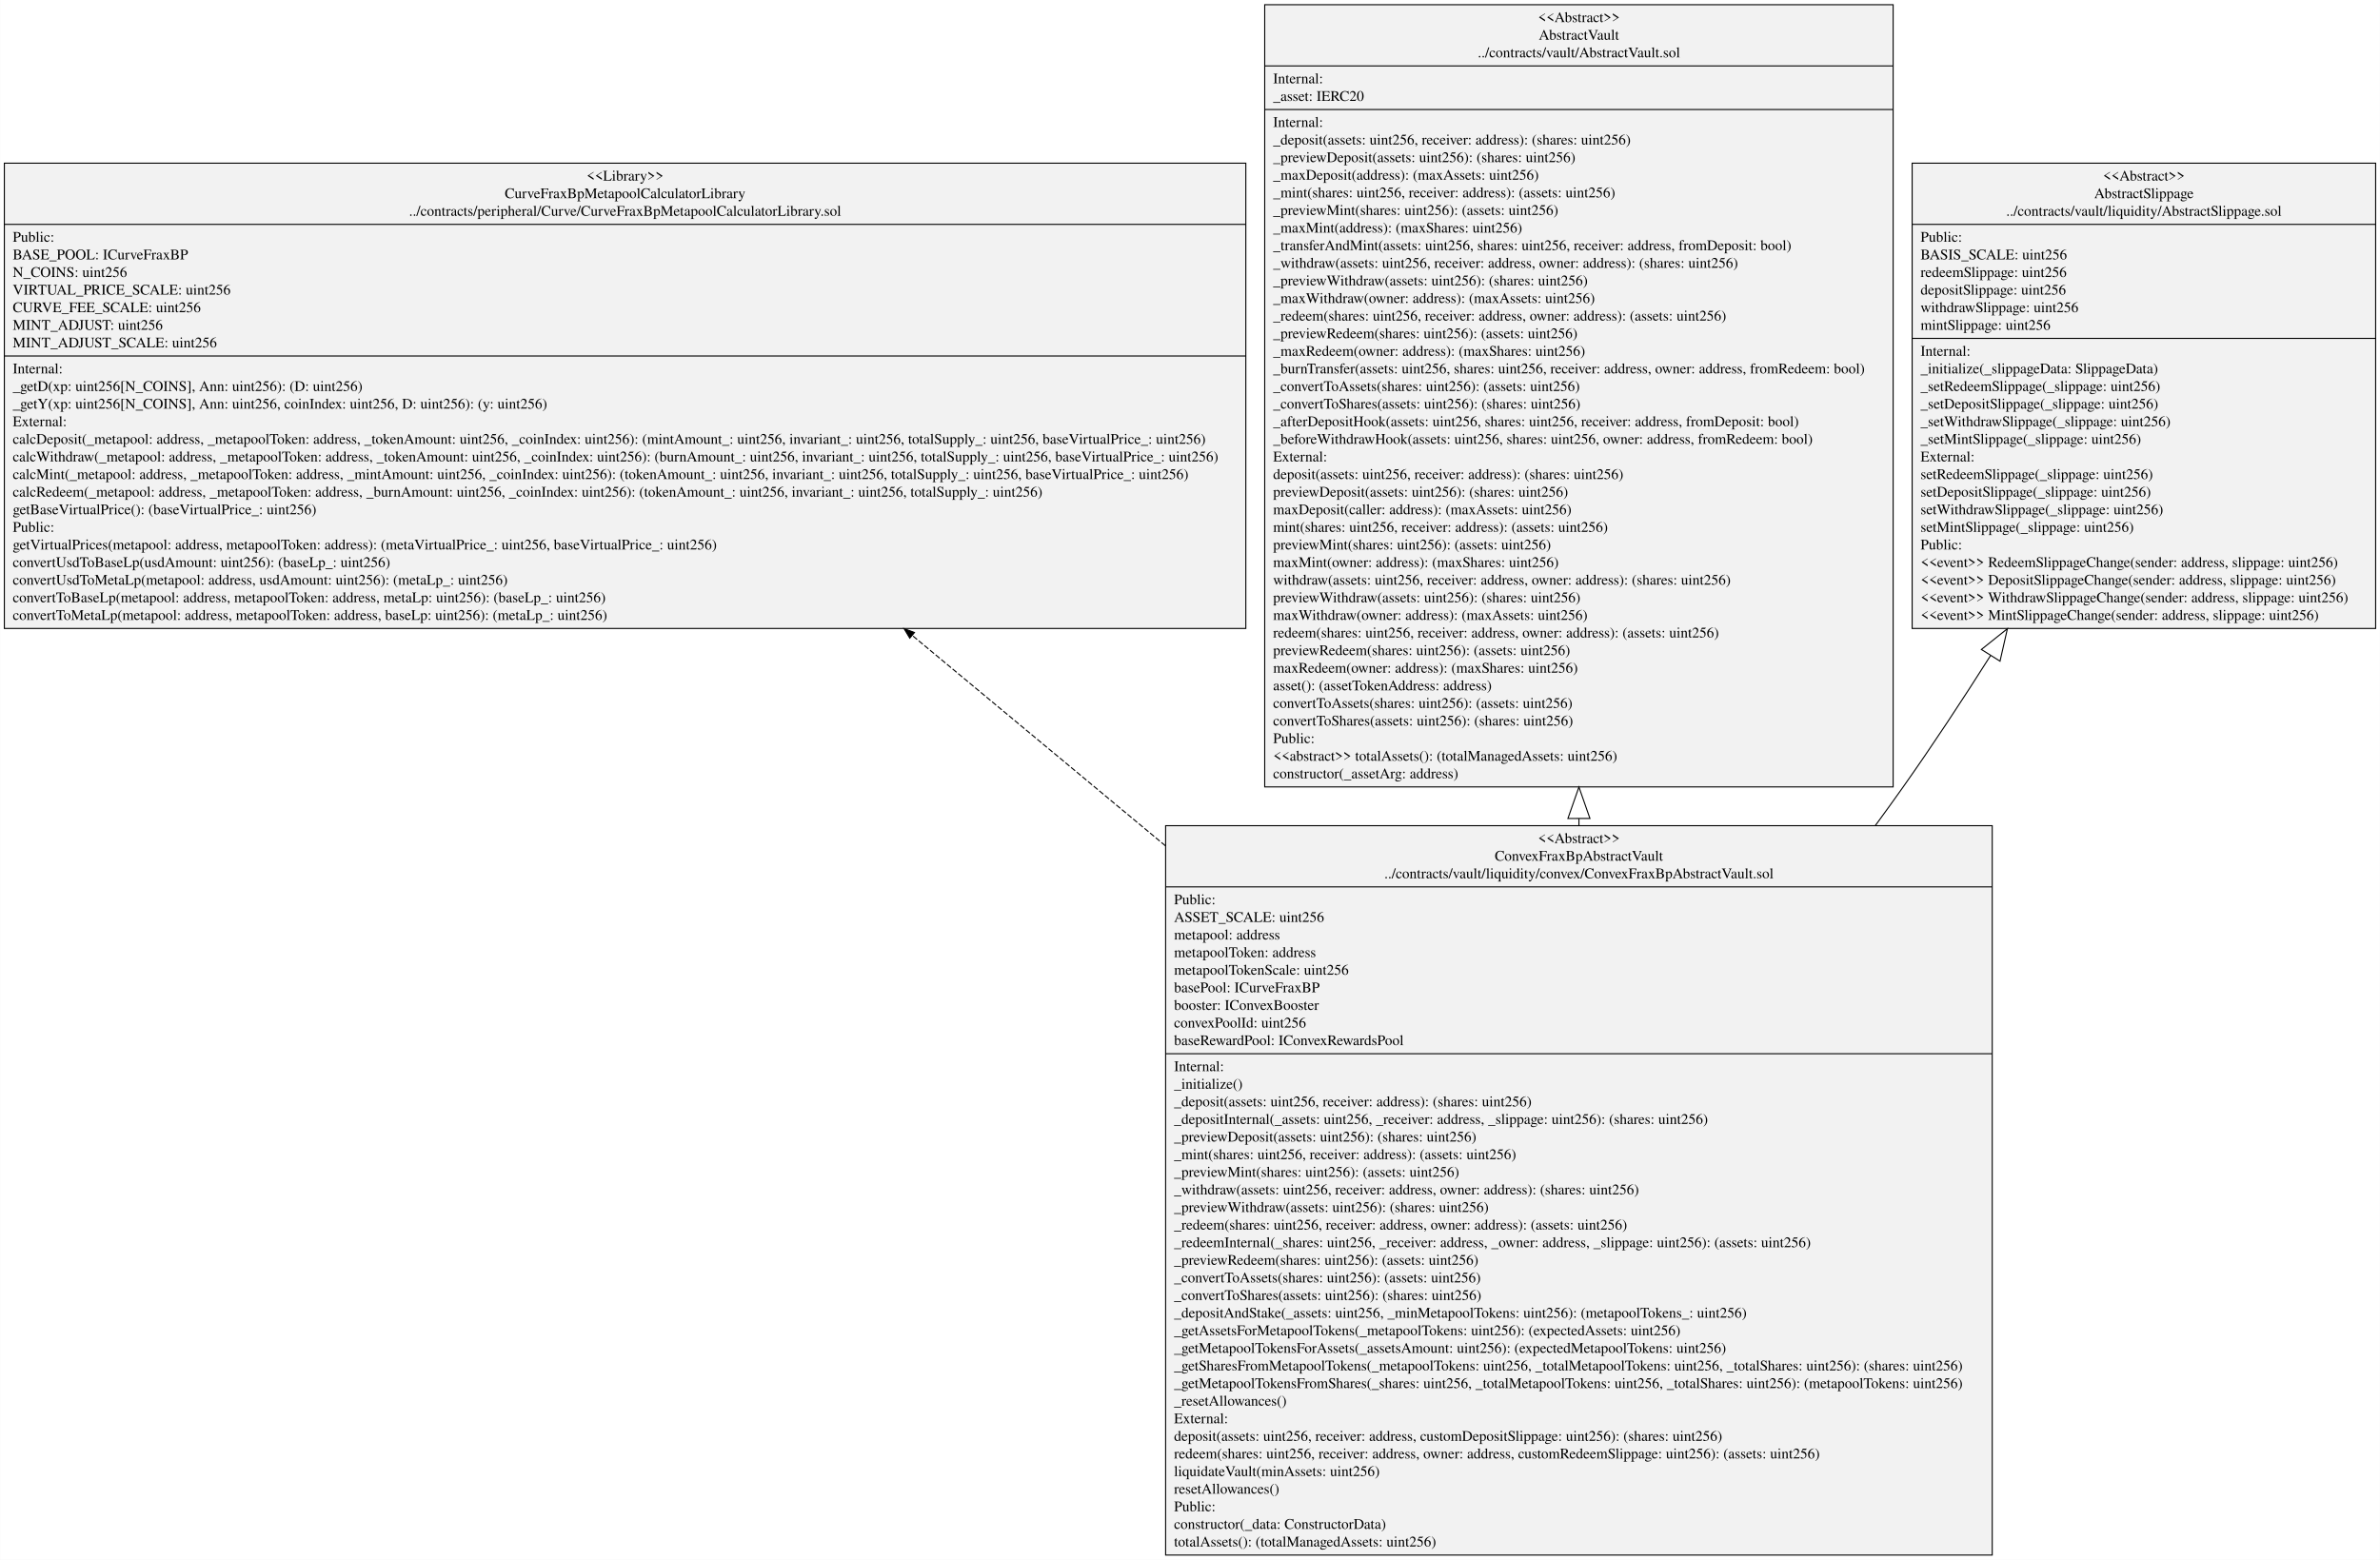
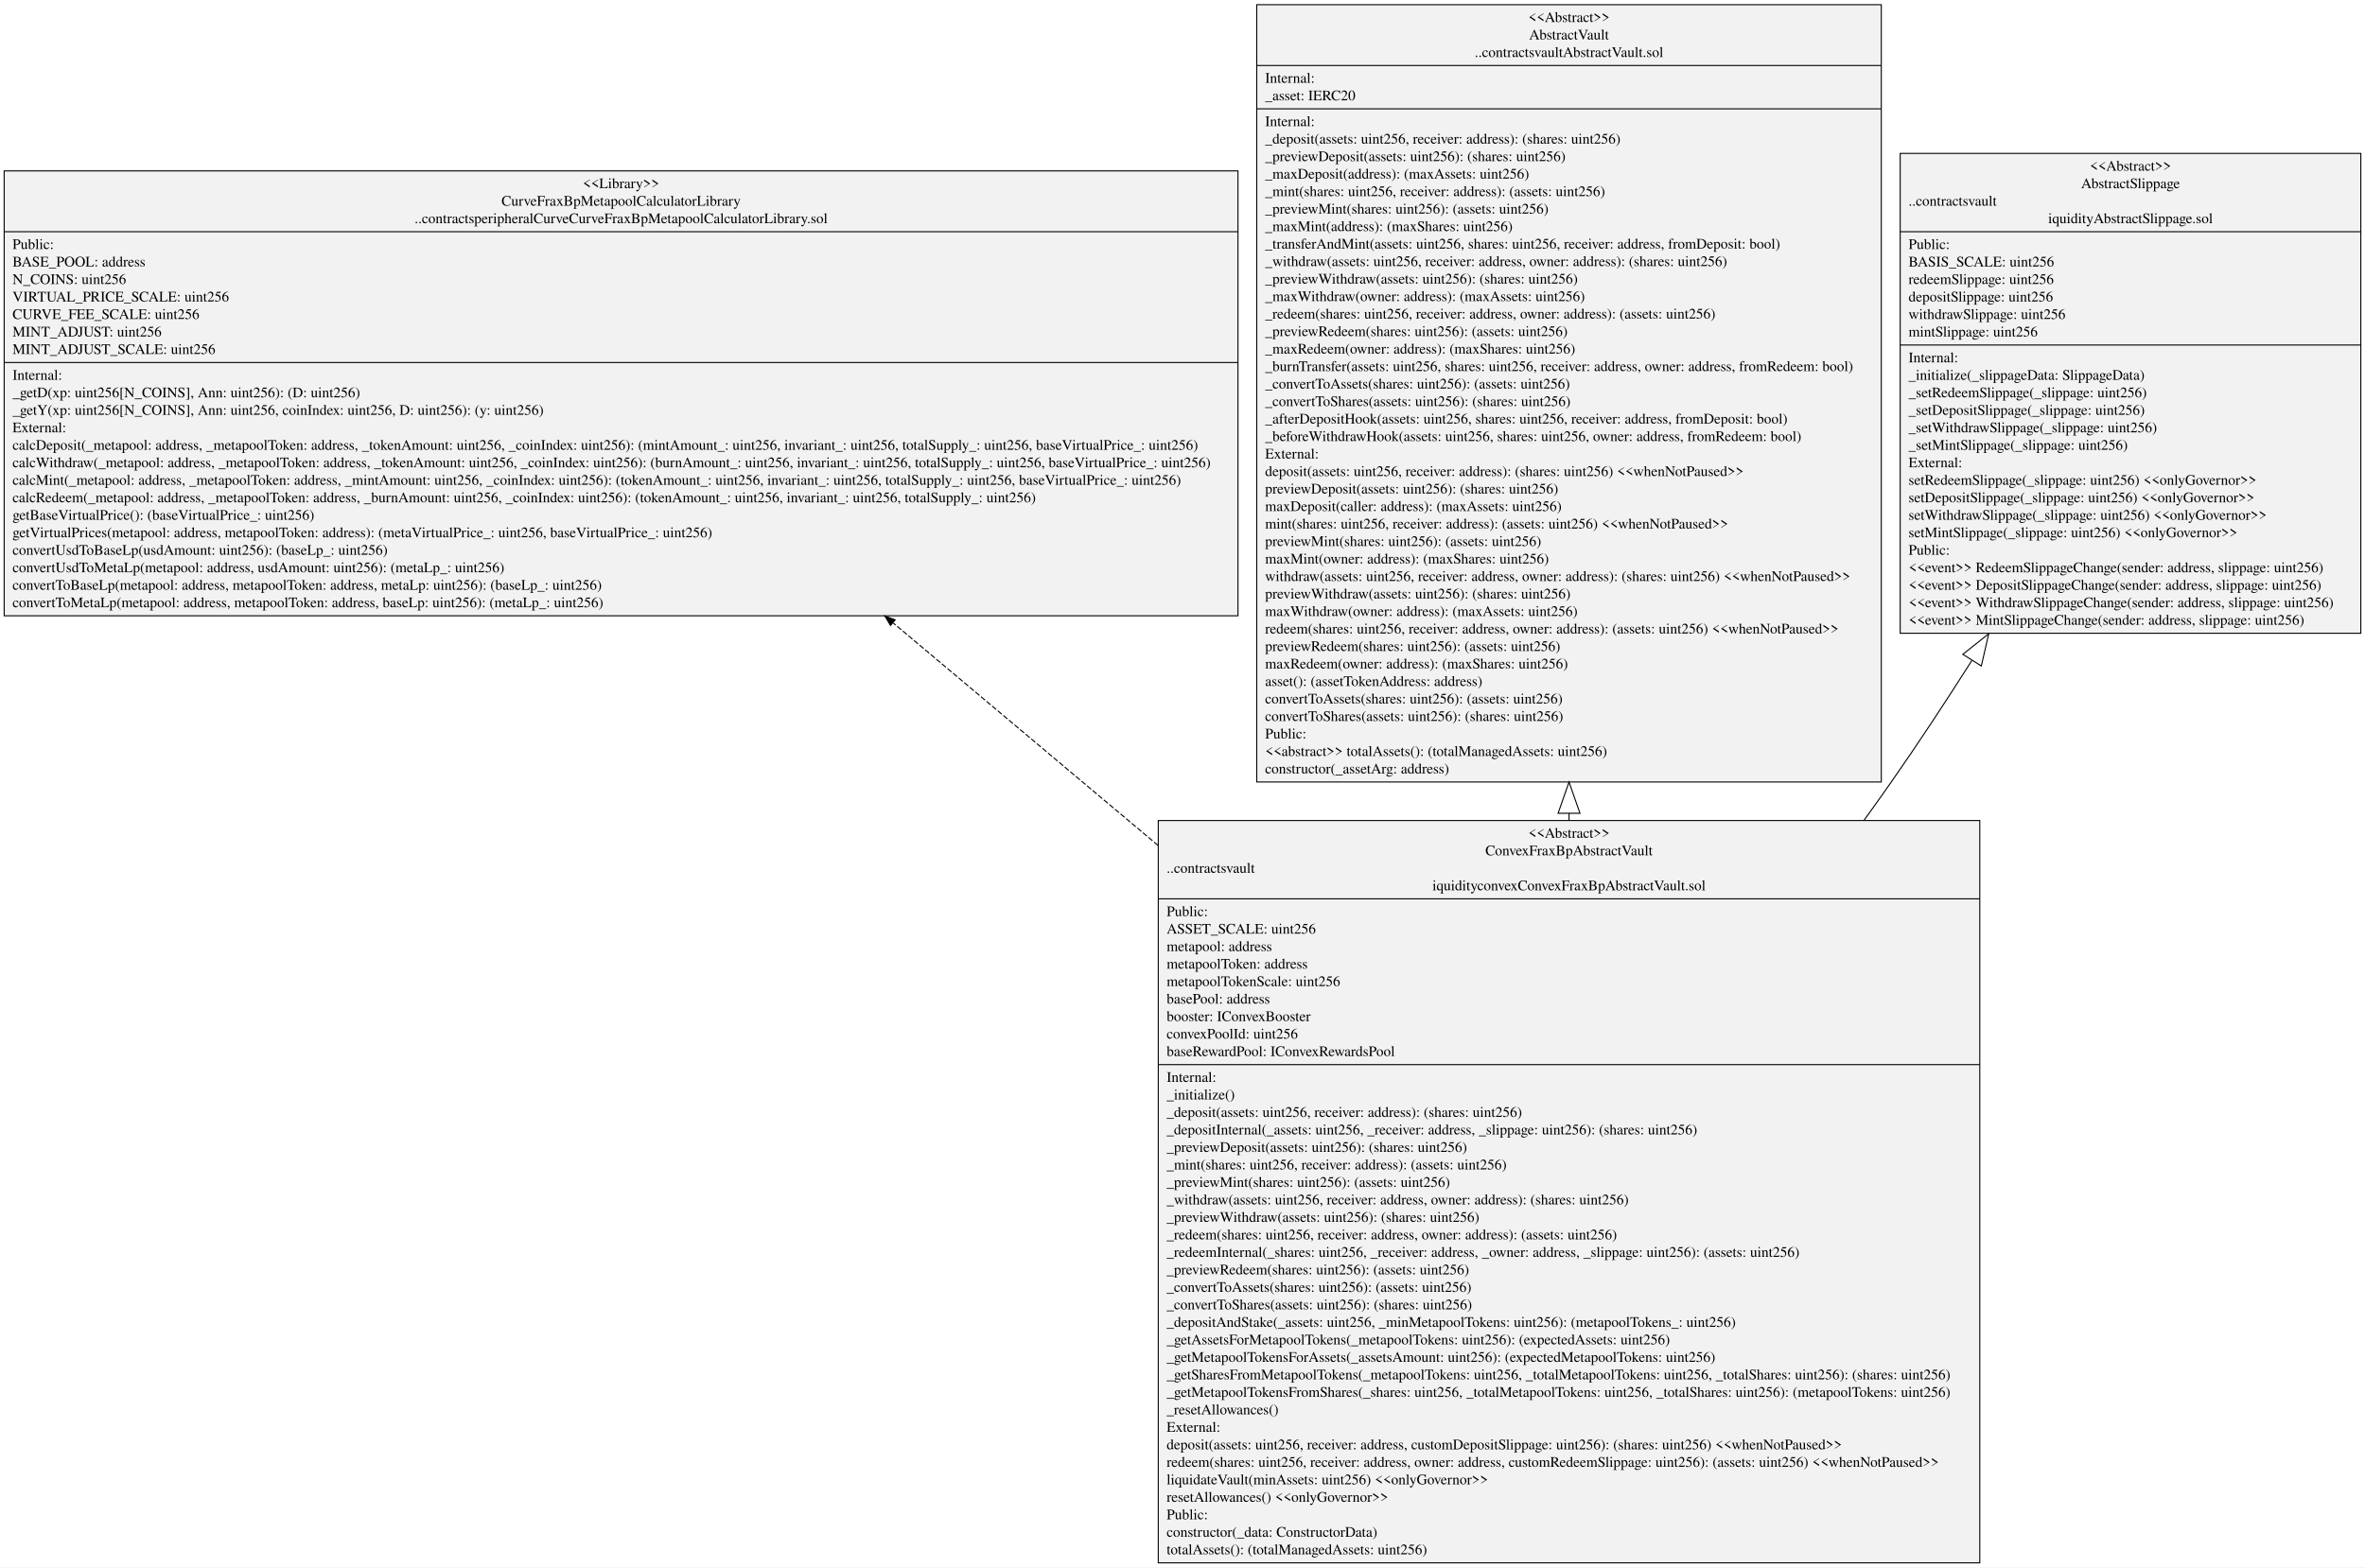
- <svg xmlns="http://www.w3.org/2000/svg" width="2270pt" height="1488pt" viewBox="0.00 0.00 2270.31 1488.40">
-   <g id="graph0" class="graph" transform="scale(1 1) rotate(0) translate(4 1484.4)">
-     <polygon fill="white" stroke="transparent" points="-4,4 -4,-1484.4 2266.31,-1484.4 2266.31,4 -4,4" />
+ <svg xmlns="http://www.w3.org/2000/svg" width="2270pt" height="1505pt" viewBox="0.00 0.00 2270.31 1505.20">
+   <g id="graph0" class="graph" transform="scale(1 1) rotate(0) translate(4 1501.2)">
+     <polygon fill="white" stroke="transparent" points="-4,4 -4,-1501.2 2266.31,-1501.2 2266.31,4 -4,4" />
    <g id="node1" class="node">
-       <polygon fill="#f2f2f2" stroke="black" points="0,-884.7 0,-1328.7 1184.41,-1328.7 1184.41,-884.7 0,-884.7" />
-       <text text-anchor="middle" x="592.21" y="-1312.1" font-family="Times,serif" font-size="14.00">&lt;&lt;Library&gt;&gt;</text>
-       <text text-anchor="middle" x="592.21" y="-1295.3" font-family="Times,serif" font-size="14.00">CurveFraxBpMetapoolCalculatorLibrary</text>
-       <text text-anchor="middle" x="592.21" y="-1278.5" font-family="Times,serif" font-size="14.00">../contracts/peripheral/Curve/CurveFraxBpMetapoolCalculatorLibrary.sol</text>
-       <polyline fill="none" stroke="black" points="0,-1270.3 1184.41,-1270.3 " />
-       <text text-anchor="start" x="8" y="-1253.7" font-family="Times,serif" font-size="14.00">Public:</text>
-       <text text-anchor="start" x="8" y="-1236.9" font-family="Times,serif" font-size="14.00">   BASE_POOL: ICurveFraxBP</text>
-       <text text-anchor="start" x="8" y="-1220.1" font-family="Times,serif" font-size="14.00">   N_COINS: uint256</text>
-       <text text-anchor="start" x="8" y="-1203.3" font-family="Times,serif" font-size="14.00">   VIRTUAL_PRICE_SCALE: uint256</text>
-       <text text-anchor="start" x="8" y="-1186.5" font-family="Times,serif" font-size="14.00">   CURVE_FEE_SCALE: uint256</text>
-       <text text-anchor="start" x="8" y="-1169.7" font-family="Times,serif" font-size="14.00">   MINT_ADJUST: uint256</text>
-       <text text-anchor="start" x="8" y="-1152.9" font-family="Times,serif" font-size="14.00">   MINT_ADJUST_SCALE: uint256</text>
-       <polyline fill="none" stroke="black" points="0,-1144.7 1184.41,-1144.7 " />
-       <text text-anchor="start" x="8" y="-1128.1" font-family="Times,serif" font-size="14.00">Internal:</text>
-       <text text-anchor="start" x="8" y="-1111.3" font-family="Times,serif" font-size="14.00">    _getD(xp: uint256[N_COINS], Ann: uint256): (D: uint256)</text>
-       <text text-anchor="start" x="8" y="-1094.5" font-family="Times,serif" font-size="14.00">    _getY(xp: uint256[N_COINS], Ann: uint256, coinIndex: uint256, D: uint256): (y: uint256)</text>
-       <text text-anchor="start" x="8" y="-1077.7" font-family="Times,serif" font-size="14.00">External:</text>
-       <text text-anchor="start" x="8" y="-1060.9" font-family="Times,serif" font-size="14.00">    calcDeposit(_metapool: address, _metapoolToken: address, _tokenAmount: uint256, _coinIndex: uint256): (mintAmount_: uint256, invariant_: uint256, totalSupply_: uint256, baseVirtualPrice_: uint256)</text>
-       <text text-anchor="start" x="8" y="-1044.1" font-family="Times,serif" font-size="14.00">    calcWithdraw(_metapool: address, _metapoolToken: address, _tokenAmount: uint256, _coinIndex: uint256): (burnAmount_: uint256, invariant_: uint256, totalSupply_: uint256, baseVirtualPrice_: uint256)</text>
-       <text text-anchor="start" x="8" y="-1027.3" font-family="Times,serif" font-size="14.00">    calcMint(_metapool: address, _metapoolToken: address, _mintAmount: uint256, _coinIndex: uint256): (tokenAmount_: uint256, invariant_: uint256, totalSupply_: uint256, baseVirtualPrice_: uint256)</text>
-       <text text-anchor="start" x="8" y="-1010.5" font-family="Times,serif" font-size="14.00">    calcRedeem(_metapool: address, _metapoolToken: address, _burnAmount: uint256, _coinIndex: uint256): (tokenAmount_: uint256, invariant_: uint256, totalSupply_: uint256)</text>
-       <text text-anchor="start" x="8" y="-993.7" font-family="Times,serif" font-size="14.00">    getBaseVirtualPrice(): (baseVirtualPrice_: uint256)</text>
-       <text text-anchor="start" x="8" y="-976.9" font-family="Times,serif" font-size="14.00">Public:</text>
-       <text text-anchor="start" x="8" y="-960.1" font-family="Times,serif" font-size="14.00">    getVirtualPrices(metapool: address, metapoolToken: address): (metaVirtualPrice_: uint256, baseVirtualPrice_: uint256)</text>
-       <text text-anchor="start" x="8" y="-943.3" font-family="Times,serif" font-size="14.00">    convertUsdToBaseLp(usdAmount: uint256): (baseLp_: uint256)</text>
-       <text text-anchor="start" x="8" y="-926.5" font-family="Times,serif" font-size="14.00">    convertUsdToMetaLp(metapool: address, usdAmount: uint256): (metaLp_: uint256)</text>
-       <text text-anchor="start" x="8" y="-909.7" font-family="Times,serif" font-size="14.00">    convertToBaseLp(metapool: address, metapoolToken: address, metaLp: uint256): (baseLp_: uint256)</text>
-       <text text-anchor="start" x="8" y="-892.9" font-family="Times,serif" font-size="14.00">    convertToMetaLp(metapool: address, metapoolToken: address, baseLp: uint256): (metaLp_: uint256)</text>
+       <polygon fill="#f2f2f2" stroke="black" points="0,-909.9 0,-1337.1 1184.41,-1337.1 1184.41,-909.9 0,-909.9" />
+       <text text-anchor="middle" x="592.21" y="-1320.5" font-family="Times,serif" font-size="14.00">&lt;&lt;Library&gt;&gt;</text>
+       <text text-anchor="middle" x="592.21" y="-1303.7" font-family="Times,serif" font-size="14.00">CurveFraxBpMetapoolCalculatorLibrary</text>
+       <text text-anchor="middle" x="592.21" y="-1286.9" font-family="Times,serif" font-size="14.00">..contractsperipheralCurveCurveFraxBpMetapoolCalculatorLibrary.sol</text>
+       <polyline fill="none" stroke="black" points="0,-1278.7 1184.41,-1278.7 " />
+       <text text-anchor="start" x="8" y="-1262.1" font-family="Times,serif" font-size="14.00">Public:</text>
+       <text text-anchor="start" x="8" y="-1245.3" font-family="Times,serif" font-size="14.00">   BASE_POOL: address</text>
+       <text text-anchor="start" x="8" y="-1228.5" font-family="Times,serif" font-size="14.00">   N_COINS: uint256</text>
+       <text text-anchor="start" x="8" y="-1211.7" font-family="Times,serif" font-size="14.00">   VIRTUAL_PRICE_SCALE: uint256</text>
+       <text text-anchor="start" x="8" y="-1194.9" font-family="Times,serif" font-size="14.00">   CURVE_FEE_SCALE: uint256</text>
+       <text text-anchor="start" x="8" y="-1178.1" font-family="Times,serif" font-size="14.00">   MINT_ADJUST: uint256</text>
+       <text text-anchor="start" x="8" y="-1161.3" font-family="Times,serif" font-size="14.00">   MINT_ADJUST_SCALE: uint256</text>
+       <polyline fill="none" stroke="black" points="0,-1153.1 1184.41,-1153.1 " />
+       <text text-anchor="start" x="8" y="-1136.5" font-family="Times,serif" font-size="14.00">Internal:</text>
+       <text text-anchor="start" x="8" y="-1119.7" font-family="Times,serif" font-size="14.00">    _getD(xp: uint256[N_COINS], Ann: uint256): (D: uint256)</text>
+       <text text-anchor="start" x="8" y="-1102.9" font-family="Times,serif" font-size="14.00">    _getY(xp: uint256[N_COINS], Ann: uint256, coinIndex: uint256, D: uint256): (y: uint256)</text>
+       <text text-anchor="start" x="8" y="-1086.1" font-family="Times,serif" font-size="14.00">External:</text>
+       <text text-anchor="start" x="8" y="-1069.3" font-family="Times,serif" font-size="14.00">    calcDeposit(_metapool: address, _metapoolToken: address, _tokenAmount: uint256, _coinIndex: uint256): (mintAmount_: uint256, invariant_: uint256, totalSupply_: uint256, baseVirtualPrice_: uint256)</text>
+       <text text-anchor="start" x="8" y="-1052.5" font-family="Times,serif" font-size="14.00">    calcWithdraw(_metapool: address, _metapoolToken: address, _tokenAmount: uint256, _coinIndex: uint256): (burnAmount_: uint256, invariant_: uint256, totalSupply_: uint256, baseVirtualPrice_: uint256)</text>
+       <text text-anchor="start" x="8" y="-1035.7" font-family="Times,serif" font-size="14.00">    calcMint(_metapool: address, _metapoolToken: address, _mintAmount: uint256, _coinIndex: uint256): (tokenAmount_: uint256, invariant_: uint256, totalSupply_: uint256, baseVirtualPrice_: uint256)</text>
+       <text text-anchor="start" x="8" y="-1018.9" font-family="Times,serif" font-size="14.00">    calcRedeem(_metapool: address, _metapoolToken: address, _burnAmount: uint256, _coinIndex: uint256): (tokenAmount_: uint256, invariant_: uint256, totalSupply_: uint256)</text>
+       <text text-anchor="start" x="8" y="-1002.1" font-family="Times,serif" font-size="14.00">    getBaseVirtualPrice(): (baseVirtualPrice_: uint256)</text>
+       <text text-anchor="start" x="8" y="-985.3" font-family="Times,serif" font-size="14.00">    getVirtualPrices(metapool: address, metapoolToken: address): (metaVirtualPrice_: uint256, baseVirtualPrice_: uint256)</text>
+       <text text-anchor="start" x="8" y="-968.5" font-family="Times,serif" font-size="14.00">    convertUsdToBaseLp(usdAmount: uint256): (baseLp_: uint256)</text>
+       <text text-anchor="start" x="8" y="-951.7" font-family="Times,serif" font-size="14.00">    convertUsdToMetaLp(metapool: address, usdAmount: uint256): (metaLp_: uint256)</text>
+       <text text-anchor="start" x="8" y="-934.9" font-family="Times,serif" font-size="14.00">    convertToBaseLp(metapool: address, metapoolToken: address, metaLp: uint256): (baseLp_: uint256)</text>
+       <text text-anchor="start" x="8" y="-918.1" font-family="Times,serif" font-size="14.00">    convertToMetaLp(metapool: address, metapoolToken: address, baseLp: uint256): (metaLp_: uint256)</text>
    </g>
    <g id="node2" class="node">
-       <polygon fill="#f2f2f2" stroke="black" points="1202.43,-733.5 1202.43,-1479.9 1801.98,-1479.9 1801.98,-733.5 1202.43,-733.5" />
-       <text text-anchor="middle" x="1502.21" y="-1463.3" font-family="Times,serif" font-size="14.00">&lt;&lt;Abstract&gt;&gt;</text>
-       <text text-anchor="middle" x="1502.21" y="-1446.5" font-family="Times,serif" font-size="14.00">AbstractVault</text>
-       <text text-anchor="middle" x="1502.21" y="-1429.7" font-family="Times,serif" font-size="14.00">../contracts/vault/AbstractVault.sol</text>
-       <polyline fill="none" stroke="black" points="1202.43,-1421.5 1801.98,-1421.5 " />
-       <text text-anchor="start" x="1210.43" y="-1404.9" font-family="Times,serif" font-size="14.00">Internal:</text>
-       <text text-anchor="start" x="1210.43" y="-1388.1" font-family="Times,serif" font-size="14.00">   _asset: IERC20</text>
-       <polyline fill="none" stroke="black" points="1202.43,-1379.9 1801.98,-1379.9 " />
-       <text text-anchor="start" x="1210.43" y="-1363.3" font-family="Times,serif" font-size="14.00">Internal:</text>
-       <text text-anchor="start" x="1210.43" y="-1346.5" font-family="Times,serif" font-size="14.00">    _deposit(assets: uint256, receiver: address): (shares: uint256)</text>
-       <text text-anchor="start" x="1210.43" y="-1329.7" font-family="Times,serif" font-size="14.00">    _previewDeposit(assets: uint256): (shares: uint256)</text>
-       <text text-anchor="start" x="1210.43" y="-1312.9" font-family="Times,serif" font-size="14.00">    _maxDeposit(address): (maxAssets: uint256)</text>
-       <text text-anchor="start" x="1210.43" y="-1296.1" font-family="Times,serif" font-size="14.00">    _mint(shares: uint256, receiver: address): (assets: uint256)</text>
-       <text text-anchor="start" x="1210.43" y="-1279.3" font-family="Times,serif" font-size="14.00">    _previewMint(shares: uint256): (assets: uint256)</text>
-       <text text-anchor="start" x="1210.43" y="-1262.5" font-family="Times,serif" font-size="14.00">    _maxMint(address): (maxShares: uint256)</text>
-       <text text-anchor="start" x="1210.43" y="-1245.7" font-family="Times,serif" font-size="14.00">    _transferAndMint(assets: uint256, shares: uint256, receiver: address, fromDeposit: bool)</text>
-       <text text-anchor="start" x="1210.43" y="-1228.9" font-family="Times,serif" font-size="14.00">    _withdraw(assets: uint256, receiver: address, owner: address): (shares: uint256)</text>
-       <text text-anchor="start" x="1210.43" y="-1212.1" font-family="Times,serif" font-size="14.00">    _previewWithdraw(assets: uint256): (shares: uint256)</text>
-       <text text-anchor="start" x="1210.43" y="-1195.3" font-family="Times,serif" font-size="14.00">    _maxWithdraw(owner: address): (maxAssets: uint256)</text>
-       <text text-anchor="start" x="1210.43" y="-1178.5" font-family="Times,serif" font-size="14.00">    _redeem(shares: uint256, receiver: address, owner: address): (assets: uint256)</text>
-       <text text-anchor="start" x="1210.43" y="-1161.7" font-family="Times,serif" font-size="14.00">    _previewRedeem(shares: uint256): (assets: uint256)</text>
-       <text text-anchor="start" x="1210.43" y="-1144.9" font-family="Times,serif" font-size="14.00">    _maxRedeem(owner: address): (maxShares: uint256)</text>
-       <text text-anchor="start" x="1210.43" y="-1128.1" font-family="Times,serif" font-size="14.00">    _burnTransfer(assets: uint256, shares: uint256, receiver: address, owner: address, fromRedeem: bool)</text>
-       <text text-anchor="start" x="1210.43" y="-1111.3" font-family="Times,serif" font-size="14.00">    _convertToAssets(shares: uint256): (assets: uint256)</text>
-       <text text-anchor="start" x="1210.43" y="-1094.5" font-family="Times,serif" font-size="14.00">    _convertToShares(assets: uint256): (shares: uint256)</text>
-       <text text-anchor="start" x="1210.43" y="-1077.7" font-family="Times,serif" font-size="14.00">    _afterDepositHook(assets: uint256, shares: uint256, receiver: address, fromDeposit: bool)</text>
-       <text text-anchor="start" x="1210.43" y="-1060.9" font-family="Times,serif" font-size="14.00">    _beforeWithdrawHook(assets: uint256, shares: uint256, owner: address, fromRedeem: bool)</text>
-       <text text-anchor="start" x="1210.43" y="-1044.1" font-family="Times,serif" font-size="14.00">External:</text>
-       <text text-anchor="start" x="1210.43" y="-1027.3" font-family="Times,serif" font-size="14.00">    deposit(assets: uint256, receiver: address): (shares: uint256)</text>
-       <text text-anchor="start" x="1210.43" y="-1010.5" font-family="Times,serif" font-size="14.00">    previewDeposit(assets: uint256): (shares: uint256)</text>
-       <text text-anchor="start" x="1210.43" y="-993.7" font-family="Times,serif" font-size="14.00">    maxDeposit(caller: address): (maxAssets: uint256)</text>
-       <text text-anchor="start" x="1210.43" y="-976.9" font-family="Times,serif" font-size="14.00">    mint(shares: uint256, receiver: address): (assets: uint256)</text>
-       <text text-anchor="start" x="1210.43" y="-960.1" font-family="Times,serif" font-size="14.00">    previewMint(shares: uint256): (assets: uint256)</text>
-       <text text-anchor="start" x="1210.43" y="-943.3" font-family="Times,serif" font-size="14.00">    maxMint(owner: address): (maxShares: uint256)</text>
-       <text text-anchor="start" x="1210.43" y="-926.5" font-family="Times,serif" font-size="14.00">    withdraw(assets: uint256, receiver: address, owner: address): (shares: uint256)</text>
-       <text text-anchor="start" x="1210.43" y="-909.7" font-family="Times,serif" font-size="14.00">    previewWithdraw(assets: uint256): (shares: uint256)</text>
-       <text text-anchor="start" x="1210.43" y="-892.9" font-family="Times,serif" font-size="14.00">    maxWithdraw(owner: address): (maxAssets: uint256)</text>
-       <text text-anchor="start" x="1210.43" y="-876.1" font-family="Times,serif" font-size="14.00">    redeem(shares: uint256, receiver: address, owner: address): (assets: uint256)</text>
-       <text text-anchor="start" x="1210.43" y="-859.3" font-family="Times,serif" font-size="14.00">    previewRedeem(shares: uint256): (assets: uint256)</text>
-       <text text-anchor="start" x="1210.43" y="-842.5" font-family="Times,serif" font-size="14.00">    maxRedeem(owner: address): (maxShares: uint256)</text>
-       <text text-anchor="start" x="1210.43" y="-825.7" font-family="Times,serif" font-size="14.00">    asset(): (assetTokenAddress: address)</text>
-       <text text-anchor="start" x="1210.43" y="-808.9" font-family="Times,serif" font-size="14.00">    convertToAssets(shares: uint256): (assets: uint256)</text>
-       <text text-anchor="start" x="1210.43" y="-792.1" font-family="Times,serif" font-size="14.00">    convertToShares(assets: uint256): (shares: uint256)</text>
-       <text text-anchor="start" x="1210.43" y="-775.3" font-family="Times,serif" font-size="14.00">Public:</text>
-       <text text-anchor="start" x="1210.43" y="-758.5" font-family="Times,serif" font-size="14.00">    &lt;&lt;abstract&gt;&gt; totalAssets(): (totalManagedAssets: uint256)</text>
-       <text text-anchor="start" x="1210.43" y="-741.7" font-family="Times,serif" font-size="14.00">    constructor(_assetArg: address)</text>
+       <polygon fill="#f2f2f2" stroke="black" points="1202.43,-750.3 1202.43,-1496.7 1801.98,-1496.7 1801.98,-750.3 1202.43,-750.3" />
+       <text text-anchor="middle" x="1502.21" y="-1480.1" font-family="Times,serif" font-size="14.00">&lt;&lt;Abstract&gt;&gt;</text>
+       <text text-anchor="middle" x="1502.21" y="-1463.3" font-family="Times,serif" font-size="14.00">AbstractVault</text>
+       <text text-anchor="middle" x="1502.21" y="-1446.5" font-family="Times,serif" font-size="14.00">..contractsvaultAbstractVault.sol</text>
+       <polyline fill="none" stroke="black" points="1202.43,-1438.3 1801.98,-1438.3 " />
+       <text text-anchor="start" x="1210.43" y="-1421.7" font-family="Times,serif" font-size="14.00">Internal:</text>
+       <text text-anchor="start" x="1210.43" y="-1404.9" font-family="Times,serif" font-size="14.00">   _asset: IERC20</text>
+       <polyline fill="none" stroke="black" points="1202.43,-1396.7 1801.98,-1396.7 " />
+       <text text-anchor="start" x="1210.43" y="-1380.1" font-family="Times,serif" font-size="14.00">Internal:</text>
+       <text text-anchor="start" x="1210.43" y="-1363.3" font-family="Times,serif" font-size="14.00">    _deposit(assets: uint256, receiver: address): (shares: uint256)</text>
+       <text text-anchor="start" x="1210.43" y="-1346.5" font-family="Times,serif" font-size="14.00">    _previewDeposit(assets: uint256): (shares: uint256)</text>
+       <text text-anchor="start" x="1210.43" y="-1329.7" font-family="Times,serif" font-size="14.00">    _maxDeposit(address): (maxAssets: uint256)</text>
+       <text text-anchor="start" x="1210.43" y="-1312.9" font-family="Times,serif" font-size="14.00">    _mint(shares: uint256, receiver: address): (assets: uint256)</text>
+       <text text-anchor="start" x="1210.43" y="-1296.1" font-family="Times,serif" font-size="14.00">    _previewMint(shares: uint256): (assets: uint256)</text>
+       <text text-anchor="start" x="1210.43" y="-1279.3" font-family="Times,serif" font-size="14.00">    _maxMint(address): (maxShares: uint256)</text>
+       <text text-anchor="start" x="1210.43" y="-1262.5" font-family="Times,serif" font-size="14.00">    _transferAndMint(assets: uint256, shares: uint256, receiver: address, fromDeposit: bool)</text>
+       <text text-anchor="start" x="1210.43" y="-1245.7" font-family="Times,serif" font-size="14.00">    _withdraw(assets: uint256, receiver: address, owner: address): (shares: uint256)</text>
+       <text text-anchor="start" x="1210.43" y="-1228.9" font-family="Times,serif" font-size="14.00">    _previewWithdraw(assets: uint256): (shares: uint256)</text>
+       <text text-anchor="start" x="1210.43" y="-1212.1" font-family="Times,serif" font-size="14.00">    _maxWithdraw(owner: address): (maxAssets: uint256)</text>
+       <text text-anchor="start" x="1210.43" y="-1195.3" font-family="Times,serif" font-size="14.00">    _redeem(shares: uint256, receiver: address, owner: address): (assets: uint256)</text>
+       <text text-anchor="start" x="1210.43" y="-1178.5" font-family="Times,serif" font-size="14.00">    _previewRedeem(shares: uint256): (assets: uint256)</text>
+       <text text-anchor="start" x="1210.43" y="-1161.7" font-family="Times,serif" font-size="14.00">    _maxRedeem(owner: address): (maxShares: uint256)</text>
+       <text text-anchor="start" x="1210.43" y="-1144.9" font-family="Times,serif" font-size="14.00">    _burnTransfer(assets: uint256, shares: uint256, receiver: address, owner: address, fromRedeem: bool)</text>
+       <text text-anchor="start" x="1210.43" y="-1128.1" font-family="Times,serif" font-size="14.00">    _convertToAssets(shares: uint256): (assets: uint256)</text>
+       <text text-anchor="start" x="1210.43" y="-1111.3" font-family="Times,serif" font-size="14.00">    _convertToShares(assets: uint256): (shares: uint256)</text>
+       <text text-anchor="start" x="1210.43" y="-1094.5" font-family="Times,serif" font-size="14.00">    _afterDepositHook(assets: uint256, shares: uint256, receiver: address, fromDeposit: bool)</text>
+       <text text-anchor="start" x="1210.43" y="-1077.7" font-family="Times,serif" font-size="14.00">    _beforeWithdrawHook(assets: uint256, shares: uint256, owner: address, fromRedeem: bool)</text>
+       <text text-anchor="start" x="1210.43" y="-1060.9" font-family="Times,serif" font-size="14.00">External:</text>
+       <text text-anchor="start" x="1210.43" y="-1044.1" font-family="Times,serif" font-size="14.00">    deposit(assets: uint256, receiver: address): (shares: uint256) &lt;&lt;whenNotPaused&gt;&gt;</text>
+       <text text-anchor="start" x="1210.43" y="-1027.3" font-family="Times,serif" font-size="14.00">    previewDeposit(assets: uint256): (shares: uint256)</text>
+       <text text-anchor="start" x="1210.43" y="-1010.5" font-family="Times,serif" font-size="14.00">    maxDeposit(caller: address): (maxAssets: uint256)</text>
+       <text text-anchor="start" x="1210.43" y="-993.7" font-family="Times,serif" font-size="14.00">    mint(shares: uint256, receiver: address): (assets: uint256) &lt;&lt;whenNotPaused&gt;&gt;</text>
+       <text text-anchor="start" x="1210.43" y="-976.9" font-family="Times,serif" font-size="14.00">    previewMint(shares: uint256): (assets: uint256)</text>
+       <text text-anchor="start" x="1210.43" y="-960.1" font-family="Times,serif" font-size="14.00">    maxMint(owner: address): (maxShares: uint256)</text>
+       <text text-anchor="start" x="1210.43" y="-943.3" font-family="Times,serif" font-size="14.00">    withdraw(assets: uint256, receiver: address, owner: address): (shares: uint256) &lt;&lt;whenNotPaused&gt;&gt;</text>
+       <text text-anchor="start" x="1210.43" y="-926.5" font-family="Times,serif" font-size="14.00">    previewWithdraw(assets: uint256): (shares: uint256)</text>
+       <text text-anchor="start" x="1210.43" y="-909.7" font-family="Times,serif" font-size="14.00">    maxWithdraw(owner: address): (maxAssets: uint256)</text>
+       <text text-anchor="start" x="1210.43" y="-892.9" font-family="Times,serif" font-size="14.00">    redeem(shares: uint256, receiver: address, owner: address): (assets: uint256) &lt;&lt;whenNotPaused&gt;&gt;</text>
+       <text text-anchor="start" x="1210.43" y="-876.1" font-family="Times,serif" font-size="14.00">    previewRedeem(shares: uint256): (assets: uint256)</text>
+       <text text-anchor="start" x="1210.43" y="-859.3" font-family="Times,serif" font-size="14.00">    maxRedeem(owner: address): (maxShares: uint256)</text>
+       <text text-anchor="start" x="1210.43" y="-842.5" font-family="Times,serif" font-size="14.00">    asset(): (assetTokenAddress: address)</text>
+       <text text-anchor="start" x="1210.43" y="-825.7" font-family="Times,serif" font-size="14.00">    convertToAssets(shares: uint256): (assets: uint256)</text>
+       <text text-anchor="start" x="1210.43" y="-808.9" font-family="Times,serif" font-size="14.00">    convertToShares(assets: uint256): (shares: uint256)</text>
+       <text text-anchor="start" x="1210.43" y="-792.1" font-family="Times,serif" font-size="14.00">Public:</text>
+       <text text-anchor="start" x="1210.43" y="-775.3" font-family="Times,serif" font-size="14.00">    &lt;&lt;abstract&gt;&gt; totalAssets(): (totalManagedAssets: uint256)</text>
+       <text text-anchor="start" x="1210.43" y="-758.5" font-family="Times,serif" font-size="14.00">    constructor(_assetArg: address)</text>
    </g>
    <g id="node3" class="node">
-       <polygon fill="#f2f2f2" stroke="black" points="1820.11,-884.7 1820.11,-1328.7 2262.31,-1328.7 2262.31,-884.7 1820.11,-884.7" />
-       <text text-anchor="middle" x="2041.21" y="-1312.1" font-family="Times,serif" font-size="14.00">&lt;&lt;Abstract&gt;&gt;</text>
-       <text text-anchor="middle" x="2041.21" y="-1295.3" font-family="Times,serif" font-size="14.00">AbstractSlippage</text>
-       <text text-anchor="middle" x="2041.21" y="-1278.5" font-family="Times,serif" font-size="14.00">../contracts/vault/liquidity/AbstractSlippage.sol</text>
-       <polyline fill="none" stroke="black" points="1820.11,-1270.3 2262.31,-1270.3 " />
-       <text text-anchor="start" x="1828.11" y="-1253.7" font-family="Times,serif" font-size="14.00">Public:</text>
-       <text text-anchor="start" x="1828.11" y="-1236.9" font-family="Times,serif" font-size="14.00">   BASIS_SCALE: uint256</text>
-       <text text-anchor="start" x="1828.11" y="-1220.1" font-family="Times,serif" font-size="14.00">   redeemSlippage: uint256</text>
-       <text text-anchor="start" x="1828.11" y="-1203.3" font-family="Times,serif" font-size="14.00">   depositSlippage: uint256</text>
-       <text text-anchor="start" x="1828.11" y="-1186.5" font-family="Times,serif" font-size="14.00">   withdrawSlippage: uint256</text>
-       <text text-anchor="start" x="1828.11" y="-1169.7" font-family="Times,serif" font-size="14.00">   mintSlippage: uint256</text>
-       <polyline fill="none" stroke="black" points="1820.11,-1161.5 2262.31,-1161.5 " />
-       <text text-anchor="start" x="1828.11" y="-1144.9" font-family="Times,serif" font-size="14.00">Internal:</text>
-       <text text-anchor="start" x="1828.11" y="-1128.1" font-family="Times,serif" font-size="14.00">    _initialize(_slippageData: SlippageData)</text>
-       <text text-anchor="start" x="1828.11" y="-1111.3" font-family="Times,serif" font-size="14.00">    _setRedeemSlippage(_slippage: uint256)</text>
-       <text text-anchor="start" x="1828.11" y="-1094.5" font-family="Times,serif" font-size="14.00">    _setDepositSlippage(_slippage: uint256)</text>
-       <text text-anchor="start" x="1828.11" y="-1077.7" font-family="Times,serif" font-size="14.00">    _setWithdrawSlippage(_slippage: uint256)</text>
-       <text text-anchor="start" x="1828.11" y="-1060.9" font-family="Times,serif" font-size="14.00">    _setMintSlippage(_slippage: uint256)</text>
-       <text text-anchor="start" x="1828.11" y="-1044.1" font-family="Times,serif" font-size="14.00">External:</text>
-       <text text-anchor="start" x="1828.11" y="-1027.3" font-family="Times,serif" font-size="14.00">    setRedeemSlippage(_slippage: uint256)</text>
-       <text text-anchor="start" x="1828.11" y="-1010.5" font-family="Times,serif" font-size="14.00">    setDepositSlippage(_slippage: uint256)</text>
-       <text text-anchor="start" x="1828.11" y="-993.7" font-family="Times,serif" font-size="14.00">    setWithdrawSlippage(_slippage: uint256)</text>
-       <text text-anchor="start" x="1828.11" y="-976.9" font-family="Times,serif" font-size="14.00">    setMintSlippage(_slippage: uint256)</text>
-       <text text-anchor="start" x="1828.11" y="-960.1" font-family="Times,serif" font-size="14.00">Public:</text>
-       <text text-anchor="start" x="1828.11" y="-943.3" font-family="Times,serif" font-size="14.00">    &lt;&lt;event&gt;&gt; RedeemSlippageChange(sender: address, slippage: uint256)</text>
-       <text text-anchor="start" x="1828.11" y="-926.5" font-family="Times,serif" font-size="14.00">    &lt;&lt;event&gt;&gt; DepositSlippageChange(sender: address, slippage: uint256)</text>
-       <text text-anchor="start" x="1828.11" y="-909.7" font-family="Times,serif" font-size="14.00">    &lt;&lt;event&gt;&gt; WithdrawSlippageChange(sender: address, slippage: uint256)</text>
-       <text text-anchor="start" x="1828.11" y="-892.9" font-family="Times,serif" font-size="14.00">    &lt;&lt;event&gt;&gt; MintSlippageChange(sender: address, slippage: uint256)</text>
+       <polygon fill="#f2f2f2" stroke="black" points="1820.11,-893.1 1820.11,-1353.9 2262.31,-1353.9 2262.31,-893.1 1820.11,-893.1" />
+       <text text-anchor="middle" x="2041.21" y="-1337.3" font-family="Times,serif" font-size="14.00">&lt;&lt;Abstract&gt;&gt;</text>
+       <text text-anchor="middle" x="2041.21" y="-1320.5" font-family="Times,serif" font-size="14.00">AbstractSlippage</text>
+       <text text-anchor="start" x="1828.11" y="-1303.7" font-family="Times,serif" font-size="14.00">..contractsvault</text>
+       <text text-anchor="middle" x="2041.21" y="-1286.9" font-family="Times,serif" font-size="14.00">iquidityAbstractSlippage.sol</text>
+       <polyline fill="none" stroke="black" points="1820.11,-1278.7 2262.31,-1278.7 " />
+       <text text-anchor="start" x="1828.11" y="-1262.1" font-family="Times,serif" font-size="14.00">Public:</text>
+       <text text-anchor="start" x="1828.11" y="-1245.3" font-family="Times,serif" font-size="14.00">   BASIS_SCALE: uint256</text>
+       <text text-anchor="start" x="1828.11" y="-1228.5" font-family="Times,serif" font-size="14.00">   redeemSlippage: uint256</text>
+       <text text-anchor="start" x="1828.11" y="-1211.7" font-family="Times,serif" font-size="14.00">   depositSlippage: uint256</text>
+       <text text-anchor="start" x="1828.11" y="-1194.9" font-family="Times,serif" font-size="14.00">   withdrawSlippage: uint256</text>
+       <text text-anchor="start" x="1828.11" y="-1178.1" font-family="Times,serif" font-size="14.00">   mintSlippage: uint256</text>
+       <polyline fill="none" stroke="black" points="1820.11,-1169.9 2262.31,-1169.9 " />
+       <text text-anchor="start" x="1828.11" y="-1153.3" font-family="Times,serif" font-size="14.00">Internal:</text>
+       <text text-anchor="start" x="1828.11" y="-1136.5" font-family="Times,serif" font-size="14.00">    _initialize(_slippageData: SlippageData)</text>
+       <text text-anchor="start" x="1828.11" y="-1119.7" font-family="Times,serif" font-size="14.00">    _setRedeemSlippage(_slippage: uint256)</text>
+       <text text-anchor="start" x="1828.11" y="-1102.9" font-family="Times,serif" font-size="14.00">    _setDepositSlippage(_slippage: uint256)</text>
+       <text text-anchor="start" x="1828.11" y="-1086.1" font-family="Times,serif" font-size="14.00">    _setWithdrawSlippage(_slippage: uint256)</text>
+       <text text-anchor="start" x="1828.11" y="-1069.3" font-family="Times,serif" font-size="14.00">    _setMintSlippage(_slippage: uint256)</text>
+       <text text-anchor="start" x="1828.11" y="-1052.5" font-family="Times,serif" font-size="14.00">External:</text>
+       <text text-anchor="start" x="1828.11" y="-1035.7" font-family="Times,serif" font-size="14.00">    setRedeemSlippage(_slippage: uint256) &lt;&lt;onlyGovernor&gt;&gt;</text>
+       <text text-anchor="start" x="1828.11" y="-1018.9" font-family="Times,serif" font-size="14.00">    setDepositSlippage(_slippage: uint256) &lt;&lt;onlyGovernor&gt;&gt;</text>
+       <text text-anchor="start" x="1828.11" y="-1002.1" font-family="Times,serif" font-size="14.00">    setWithdrawSlippage(_slippage: uint256) &lt;&lt;onlyGovernor&gt;&gt;</text>
+       <text text-anchor="start" x="1828.11" y="-985.3" font-family="Times,serif" font-size="14.00">    setMintSlippage(_slippage: uint256) &lt;&lt;onlyGovernor&gt;&gt;</text>
+       <text text-anchor="start" x="1828.11" y="-968.5" font-family="Times,serif" font-size="14.00">Public:</text>
+       <text text-anchor="start" x="1828.11" y="-951.7" font-family="Times,serif" font-size="14.00">    &lt;&lt;event&gt;&gt; RedeemSlippageChange(sender: address, slippage: uint256)</text>
+       <text text-anchor="start" x="1828.11" y="-934.9" font-family="Times,serif" font-size="14.00">    &lt;&lt;event&gt;&gt; DepositSlippageChange(sender: address, slippage: uint256)</text>
+       <text text-anchor="start" x="1828.11" y="-918.1" font-family="Times,serif" font-size="14.00">    &lt;&lt;event&gt;&gt; WithdrawSlippageChange(sender: address, slippage: uint256)</text>
+       <text text-anchor="start" x="1828.11" y="-901.3" font-family="Times,serif" font-size="14.00">    &lt;&lt;event&gt;&gt; MintSlippageChange(sender: address, slippage: uint256)</text>
    </g>
    <g id="node4" class="node">
-       <polygon fill="#f2f2f2" stroke="black" points="1107.9,-0.5 1107.9,-696.5 1896.51,-696.5 1896.51,-0.5 1107.9,-0.5" />
-       <text text-anchor="middle" x="1502.21" y="-679.9" font-family="Times,serif" font-size="14.00">&lt;&lt;Abstract&gt;&gt;</text>
-       <text text-anchor="middle" x="1502.21" y="-663.1" font-family="Times,serif" font-size="14.00">ConvexFraxBpAbstractVault</text>
-       <text text-anchor="middle" x="1502.21" y="-646.3" font-family="Times,serif" font-size="14.00">../contracts/vault/liquidity/convex/ConvexFraxBpAbstractVault.sol</text>
+       <polygon fill="#f2f2f2" stroke="black" points="1107.9,-0.5 1107.9,-713.3 1896.51,-713.3 1896.51,-0.5 1107.9,-0.5" />
+       <text text-anchor="middle" x="1502.21" y="-696.7" font-family="Times,serif" font-size="14.00">&lt;&lt;Abstract&gt;&gt;</text>
+       <text text-anchor="middle" x="1502.21" y="-679.9" font-family="Times,serif" font-size="14.00">ConvexFraxBpAbstractVault</text>
+       <text text-anchor="start" x="1115.9" y="-663.1" font-family="Times,serif" font-size="14.00">..contractsvault</text>
+       <text text-anchor="middle" x="1502.21" y="-646.3" font-family="Times,serif" font-size="14.00">iquidityconvexConvexFraxBpAbstractVault.sol</text>
      <polyline fill="none" stroke="black" points="1107.9,-638.1 1896.51,-638.1 " />
      <text text-anchor="start" x="1115.9" y="-621.5" font-family="Times,serif" font-size="14.00">Public:</text>
      <text text-anchor="start" x="1115.9" y="-604.7" font-family="Times,serif" font-size="14.00">   ASSET_SCALE: uint256</text>
      <text text-anchor="start" x="1115.9" y="-587.9" font-family="Times,serif" font-size="14.00">   metapool: address</text>
      <text text-anchor="start" x="1115.9" y="-571.1" font-family="Times,serif" font-size="14.00">   metapoolToken: address</text>
      <text text-anchor="start" x="1115.9" y="-554.3" font-family="Times,serif" font-size="14.00">   metapoolTokenScale: uint256</text>
-       <text text-anchor="start" x="1115.9" y="-537.5" font-family="Times,serif" font-size="14.00">   basePool: ICurveFraxBP</text>
+       <text text-anchor="start" x="1115.9" y="-537.5" font-family="Times,serif" font-size="14.00">   basePool: address</text>
      <text text-anchor="start" x="1115.9" y="-520.7" font-family="Times,serif" font-size="14.00">   booster: IConvexBooster</text>
      <text text-anchor="start" x="1115.9" y="-503.9" font-family="Times,serif" font-size="14.00">   convexPoolId: uint256</text>
      <text text-anchor="start" x="1115.9" y="-487.1" font-family="Times,serif" font-size="14.00">   baseRewardPool: IConvexRewardsPool</text>
      <polyline fill="none" stroke="black" points="1107.9,-478.9 1896.51,-478.9 " />
      <text text-anchor="start" x="1115.9" y="-462.3" font-family="Times,serif" font-size="14.00">Internal:</text>
      <text text-anchor="start" x="1115.9" y="-445.5" font-family="Times,serif" font-size="14.00">    _initialize()</text>
      <text text-anchor="start" x="1115.9" y="-428.7" font-family="Times,serif" font-size="14.00">    _deposit(assets: uint256, receiver: address): (shares: uint256)</text>
      <text text-anchor="start" x="1115.9" y="-411.9" font-family="Times,serif" font-size="14.00">    _depositInternal(_assets: uint256, _receiver: address, _slippage: uint256): (shares: uint256)</text>
      <text text-anchor="start" x="1115.9" y="-395.1" font-family="Times,serif" font-size="14.00">    _previewDeposit(assets: uint256): (shares: uint256)</text>
      <text text-anchor="start" x="1115.9" y="-378.3" font-family="Times,serif" font-size="14.00">    _mint(shares: uint256, receiver: address): (assets: uint256)</text>
      <text text-anchor="start" x="1115.9" y="-361.5" font-family="Times,serif" font-size="14.00">    _previewMint(shares: uint256): (assets: uint256)</text>
      <text text-anchor="start" x="1115.9" y="-344.7" font-family="Times,serif" font-size="14.00">    _withdraw(assets: uint256, receiver: address, owner: address): (shares: uint256)</text>
      <text text-anchor="start" x="1115.9" y="-327.9" font-family="Times,serif" font-size="14.00">    _previewWithdraw(assets: uint256): (shares: uint256)</text>
      <text text-anchor="start" x="1115.9" y="-311.1" font-family="Times,serif" font-size="14.00">    _redeem(shares: uint256, receiver: address, owner: address): (assets: uint256)</text>
      <text text-anchor="start" x="1115.9" y="-294.3" font-family="Times,serif" font-size="14.00">    _redeemInternal(_shares: uint256, _receiver: address, _owner: address, _slippage: uint256): (assets: uint256)</text>
      <text text-anchor="start" x="1115.9" y="-277.5" font-family="Times,serif" font-size="14.00">    _previewRedeem(shares: uint256): (assets: uint256)</text>
      <text text-anchor="start" x="1115.9" y="-260.7" font-family="Times,serif" font-size="14.00">    _convertToAssets(shares: uint256): (assets: uint256)</text>
      <text text-anchor="start" x="1115.9" y="-243.9" font-family="Times,serif" font-size="14.00">    _convertToShares(assets: uint256): (shares: uint256)</text>
      <text text-anchor="start" x="1115.9" y="-227.1" font-family="Times,serif" font-size="14.00">    _depositAndStake(_assets: uint256, _minMetapoolTokens: uint256): (metapoolTokens_: uint256)</text>
      <text text-anchor="start" x="1115.9" y="-210.3" font-family="Times,serif" font-size="14.00">    _getAssetsForMetapoolTokens(_metapoolTokens: uint256): (expectedAssets: uint256)</text>
      <text text-anchor="start" x="1115.9" y="-193.5" font-family="Times,serif" font-size="14.00">    _getMetapoolTokensForAssets(_assetsAmount: uint256): (expectedMetapoolTokens: uint256)</text>
      <text text-anchor="start" x="1115.9" y="-176.7" font-family="Times,serif" font-size="14.00">    _getSharesFromMetapoolTokens(_metapoolTokens: uint256, _totalMetapoolTokens: uint256, _totalShares: uint256): (shares: uint256)</text>
      <text text-anchor="start" x="1115.9" y="-159.9" font-family="Times,serif" font-size="14.00">    _getMetapoolTokensFromShares(_shares: uint256, _totalMetapoolTokens: uint256, _totalShares: uint256): (metapoolTokens: uint256)</text>
      <text text-anchor="start" x="1115.9" y="-143.1" font-family="Times,serif" font-size="14.00">    _resetAllowances()</text>
      <text text-anchor="start" x="1115.9" y="-126.3" font-family="Times,serif" font-size="14.00">External:</text>
-       <text text-anchor="start" x="1115.9" y="-109.5" font-family="Times,serif" font-size="14.00">    deposit(assets: uint256, receiver: address, customDepositSlippage: uint256): (shares: uint256)</text>
-       <text text-anchor="start" x="1115.9" y="-92.7" font-family="Times,serif" font-size="14.00">    redeem(shares: uint256, receiver: address, owner: address, customRedeemSlippage: uint256): (assets: uint256)</text>
-       <text text-anchor="start" x="1115.9" y="-75.9" font-family="Times,serif" font-size="14.00">    liquidateVault(minAssets: uint256)</text>
-       <text text-anchor="start" x="1115.9" y="-59.1" font-family="Times,serif" font-size="14.00">    resetAllowances()</text>
+       <text text-anchor="start" x="1115.9" y="-109.5" font-family="Times,serif" font-size="14.00">    deposit(assets: uint256, receiver: address, customDepositSlippage: uint256): (shares: uint256) &lt;&lt;whenNotPaused&gt;&gt;</text>
+       <text text-anchor="start" x="1115.9" y="-92.7" font-family="Times,serif" font-size="14.00">    redeem(shares: uint256, receiver: address, owner: address, customRedeemSlippage: uint256): (assets: uint256) &lt;&lt;whenNotPaused&gt;&gt;</text>
+       <text text-anchor="start" x="1115.9" y="-75.9" font-family="Times,serif" font-size="14.00">    liquidateVault(minAssets: uint256) &lt;&lt;onlyGovernor&gt;&gt;</text>
+       <text text-anchor="start" x="1115.9" y="-59.1" font-family="Times,serif" font-size="14.00">    resetAllowances() &lt;&lt;onlyGovernor&gt;&gt;</text>
      <text text-anchor="start" x="1115.9" y="-42.3" font-family="Times,serif" font-size="14.00">Public:</text>
      <text text-anchor="start" x="1115.9" y="-25.5" font-family="Times,serif" font-size="14.00">    constructor(_data: ConstructorData)</text>
      <text text-anchor="start" x="1115.9" y="-8.7" font-family="Times,serif" font-size="14.00">    totalAssets(): (totalManagedAssets: uint256)</text>
    </g>
    <g id="edge3" class="edge">
-       <path fill="none" stroke="black" stroke-dasharray="5,2" d="M1107.7,-677.33C1026.25,-745.01 942.18,-814.88 866.16,-878.05" />
-       <polygon fill="black" stroke="black" points="863.81,-875.45 858.36,-884.53 868.28,-880.83 863.81,-875.45" />
+       <path fill="none" stroke="black" stroke-dasharray="5,2" d="M1107.7,-689.37C1021.73,-761.61 932.83,-836.3 853.57,-902.9" />
+       <polygon fill="black" stroke="black" points="850.84,-900.62 845.43,-909.73 855.34,-905.98 850.84,-900.62" />
    </g>
    <g id="edge2" class="edge">
-       <path fill="none" stroke="black" d="M1502.21,-696.61C1502.21,-698.81 1502.21,-701.01 1502.21,-703.21" />
-       <polygon fill="none" stroke="black" points="1491.71,-703.38 1502.21,-733.39 1512.71,-703.39 1491.71,-703.38" />
+       <path fill="none" stroke="black" d="M1502.21,-713.34C1502.21,-715.64 1502.21,-717.95 1502.21,-720.25" />
+       <polygon fill="none" stroke="black" points="1491.71,-720.25 1502.21,-750.25 1512.71,-720.25 1491.71,-720.25" />
    </g>
    <g id="edge1" class="edge">
-       <path fill="none" stroke="black" d="M1784.96,-696.59C1793.92,-708.8 1802.69,-720.96 1811.21,-733 1839.43,-772.9 1867.97,-816.26 1894.9,-858.82" />
-       <polygon fill="none" stroke="black" points="1886.16,-864.64 1911,-884.47 1903.95,-853.48 1886.16,-864.64" />
+       <path fill="none" stroke="black" d="M1785.42,-713.55C1794.21,-725.71 1802.83,-737.82 1811.21,-749.8 1837.27,-787.07 1863.72,-827.28 1888.94,-867.01" />
+       <polygon fill="none" stroke="black" points="1880.23,-872.88 1905.1,-892.67 1898,-861.69 1880.23,-872.88" />
    </g>
  </g>
</svg>
